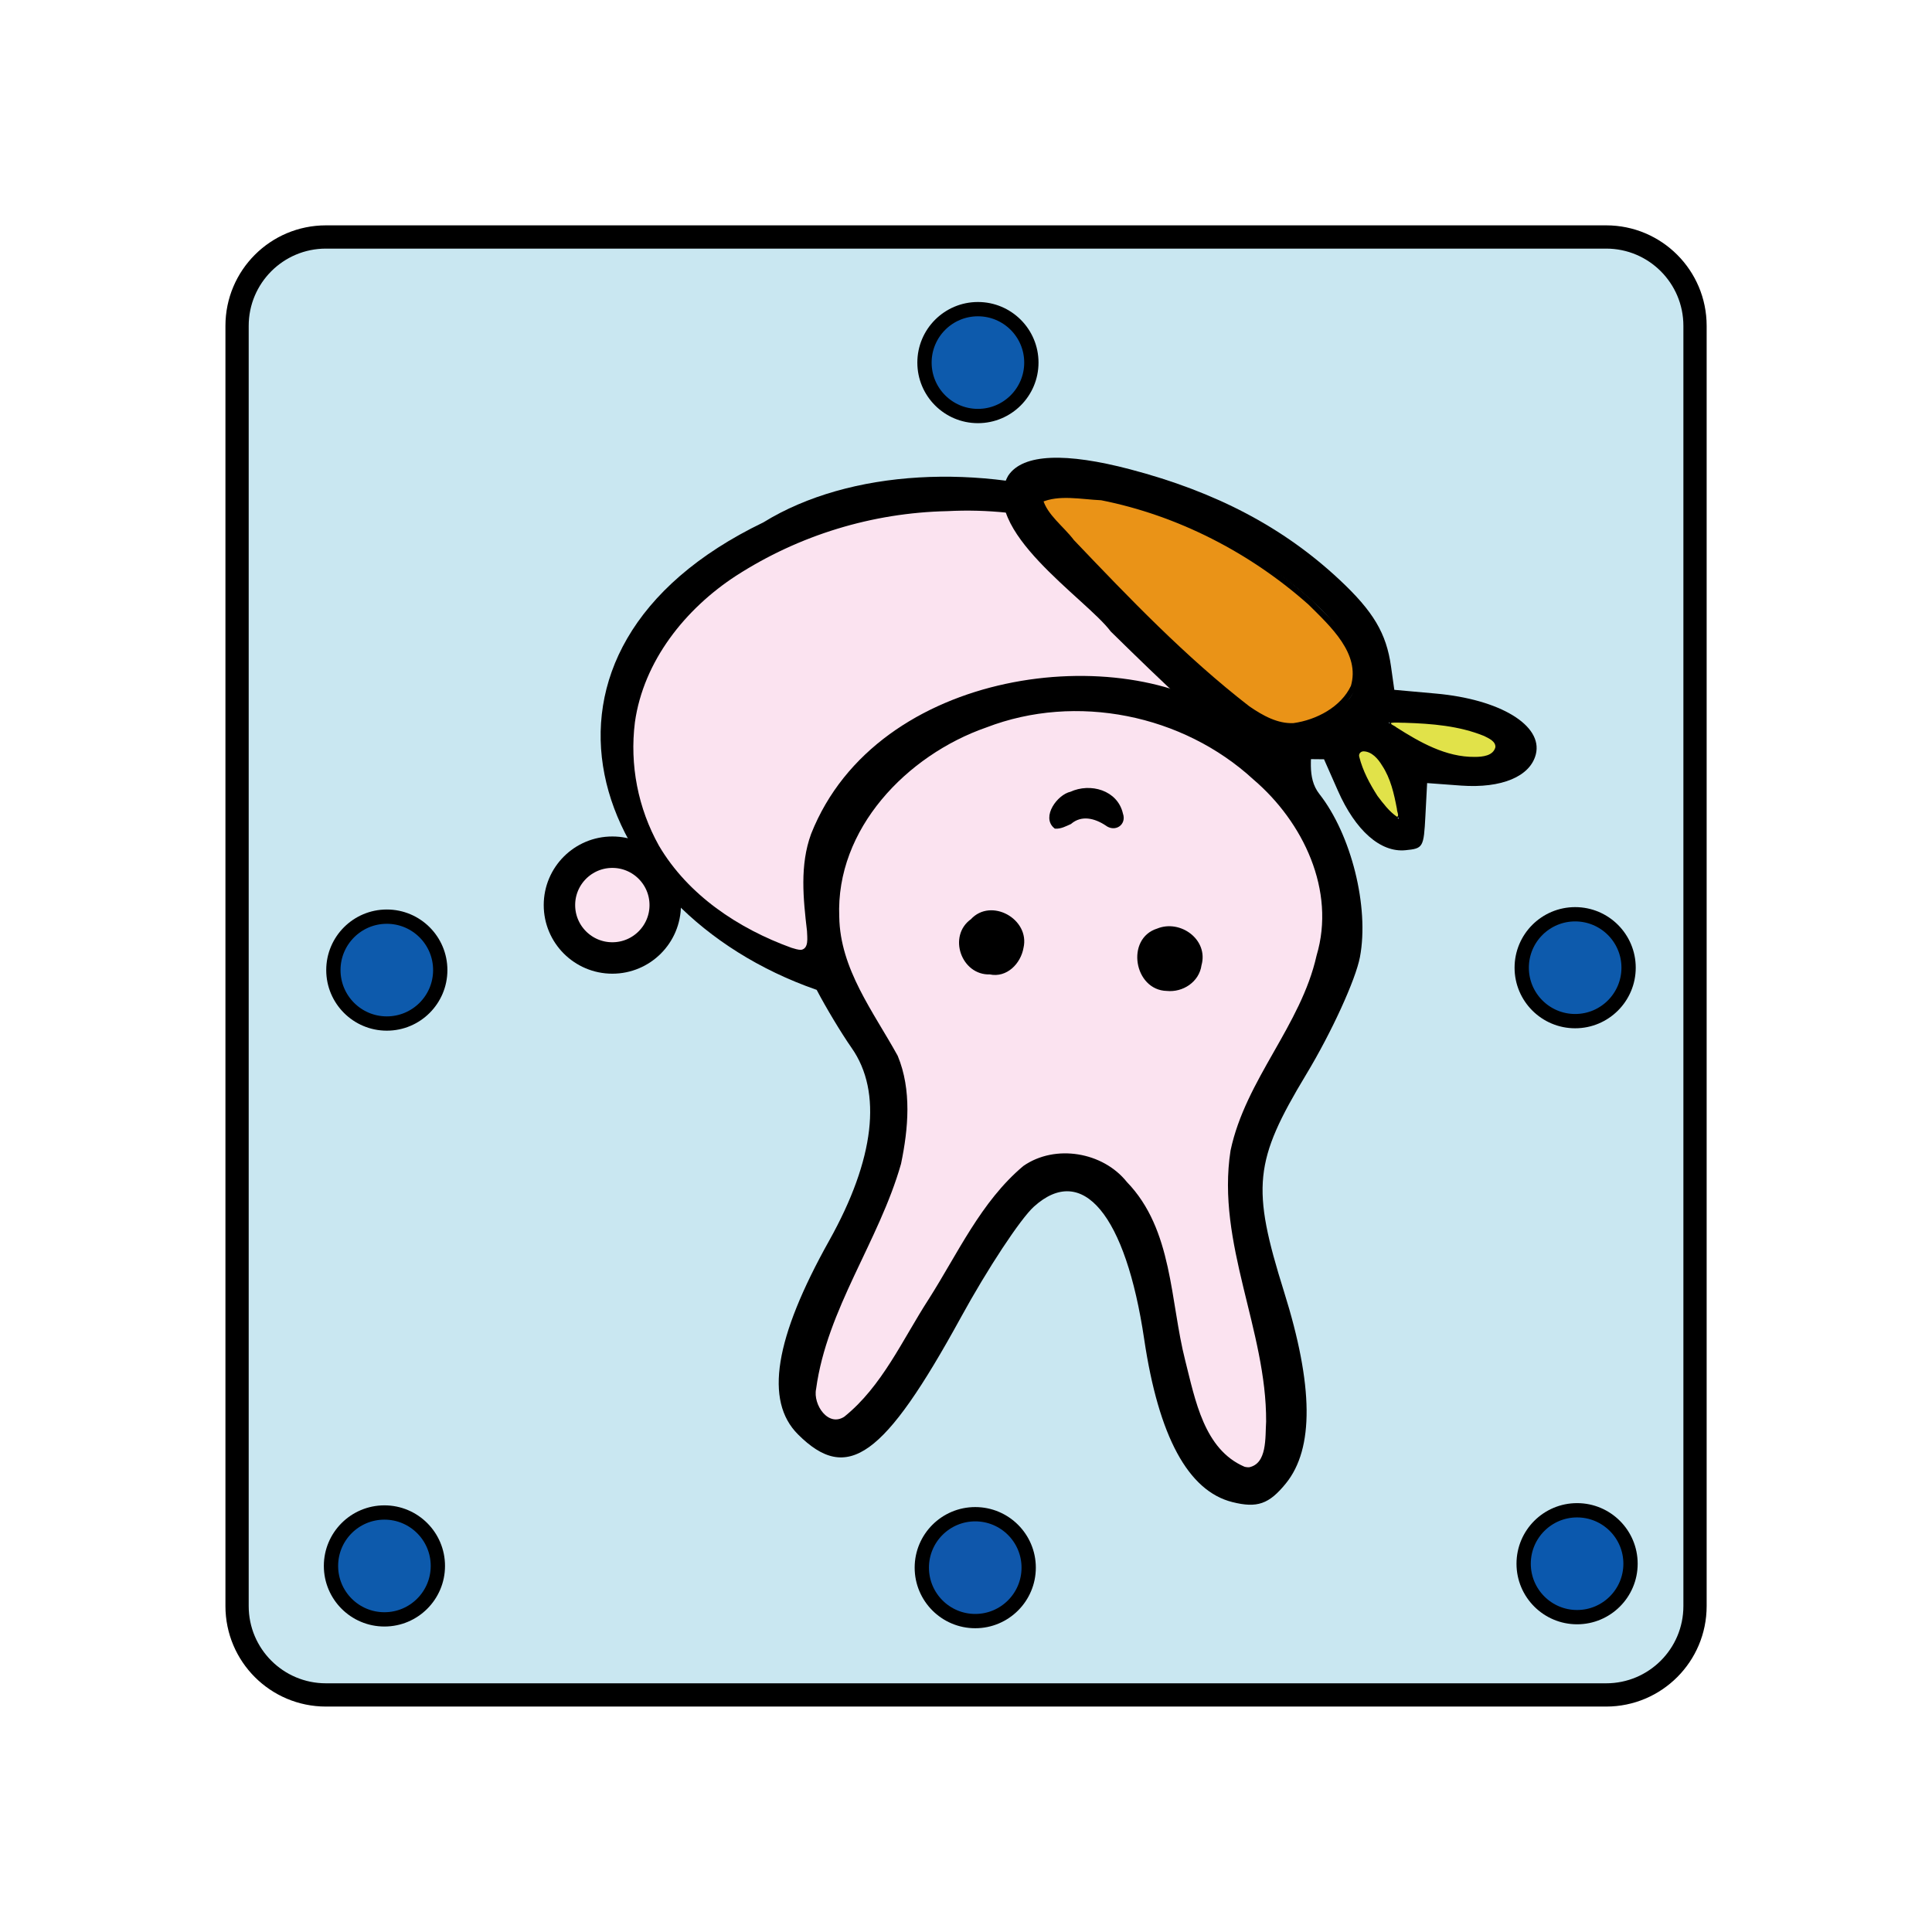
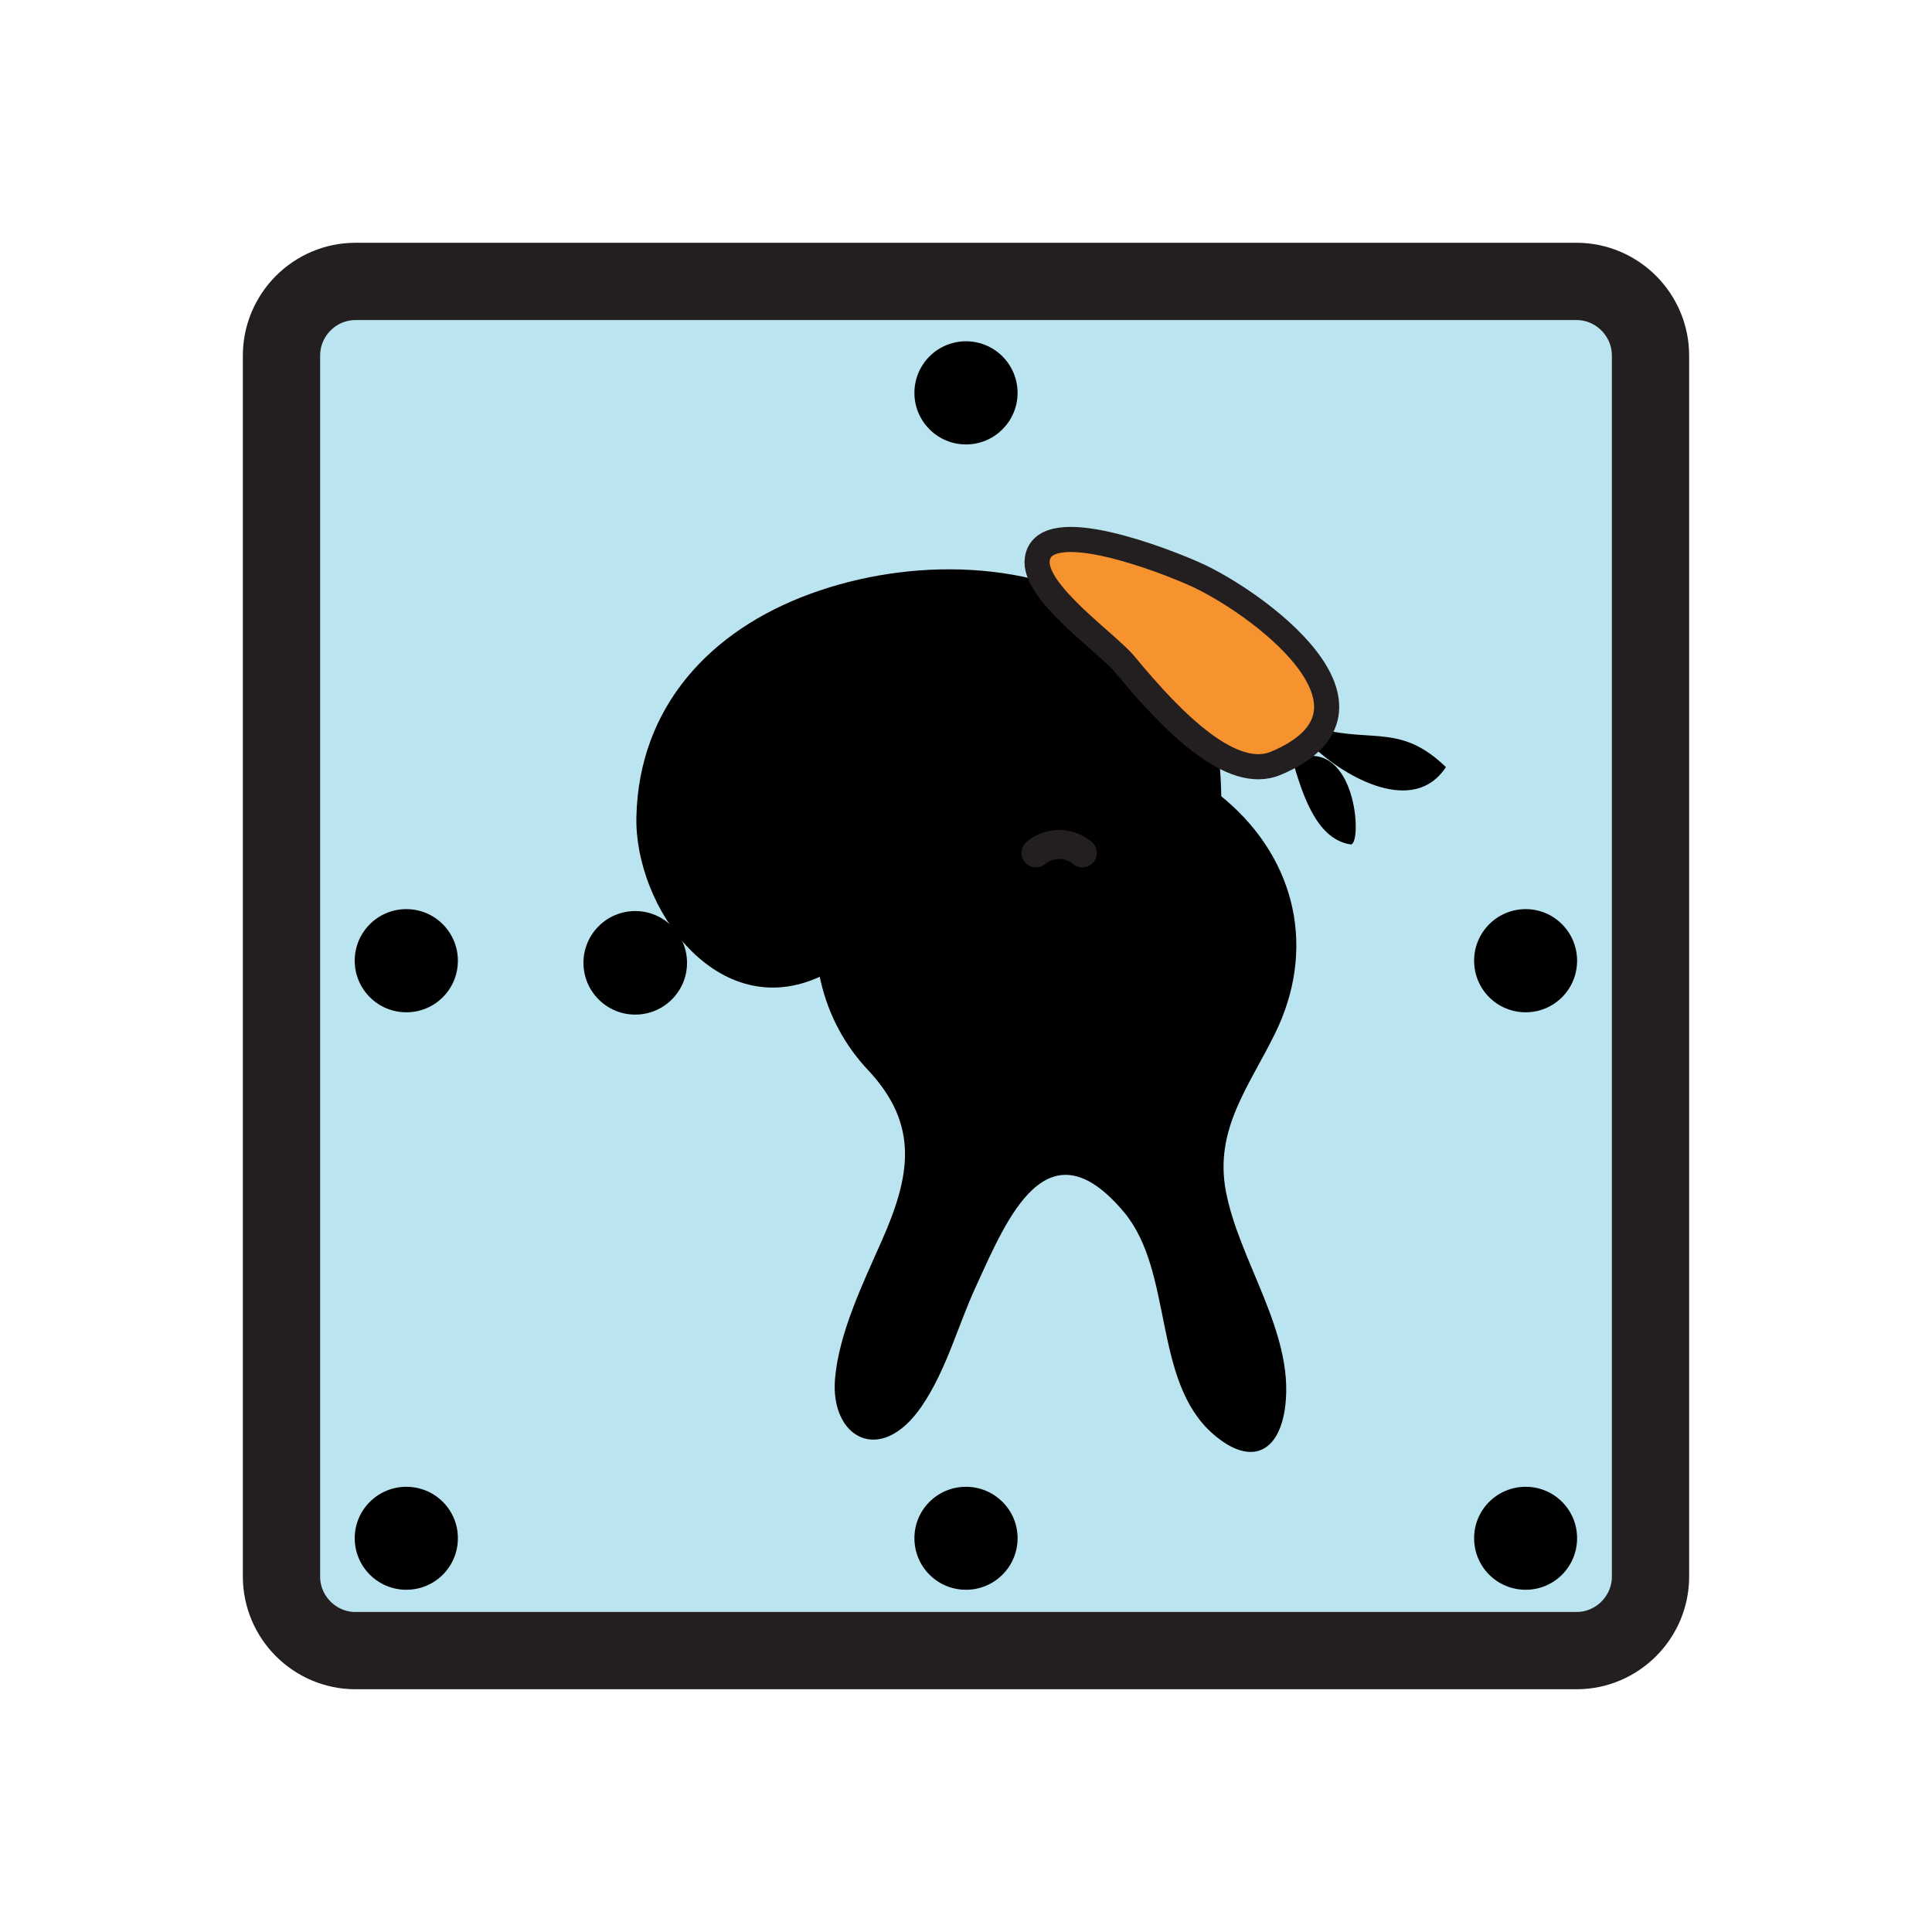
- <svg xmlns="http://www.w3.org/2000/svg" viewBox="0 0 60 60">
-   <g transform="translate(-9.894 404.978)scale(-1.30158)">
-     <rect width="34.787" height="34.787" x="-48.045" y="270.702" fill="#c9e7f1" stroke="#000" stroke-linecap="square" stroke-width=".555" paint-order="fill markers stroke" ry="2.12" />
-     <circle cx="-45.231" cy="273.833" r="1.275" fill="#0b58ad" stroke="#000" stroke-linecap="square" stroke-width=".341" paint-order="fill markers stroke" />
-     <circle cx="-30.871" cy="273.739" r="1.275" fill="#0f57ab" stroke="#000" stroke-linecap="square" stroke-width=".341" paint-order="fill markers stroke" />
-     <circle cx="-16.774" cy="273.78" r="1.275" fill="#0d5aac" stroke="#000" stroke-linecap="square" stroke-width=".341" paint-order="fill markers stroke" />
-     <circle cx="-45.185" cy="288.054" r="1.275" fill="#0d5aac" stroke="#000" stroke-linecap="square" stroke-width=".341" paint-order="fill markers stroke" />
-     <circle cx="-16.831" cy="287.997" r="1.275" fill="#0d5aac" stroke="#000" stroke-linecap="square" stroke-width=".341" paint-order="fill markers stroke" />
-     <circle cx="-30.935" cy="302.492" r="1.275" fill="#0d5aac" stroke="#000" stroke-linecap="square" stroke-width=".341" paint-order="fill markers stroke" />
-     <g transform="translate(41.385 17.775)">
-       <g transform="translate(-14.705 43.123)scale(.79957)">
-         <path d="M-82.03 291.055c0-.636.171-1.28-.216-1.773-.953-1.212-1.492-3.372-1.212-4.864.127-.675.848-2.252 1.603-3.503 1.561-2.59 1.64-3.367.662-6.49-.879-2.802-.897-4.677-.055-5.716.503-.62.857-.744 1.598-.558 1.319.33 2.2 1.959 2.631 4.86.551 3.715 1.841 5.266 3.29 3.957.402-.363 1.383-1.85 2.18-3.306 2.293-4.183 3.385-4.967 4.863-3.489.998.999.697 2.866-.934 5.782-1.356 2.425-1.59 4.433-.669 5.748.304.434.773 1.214 1.043 1.733 6.819 2.37 9.536 10.122 1.592 13.95-5.176 3.196-15.624.649-16.376-6.331m19.769-2.712c-.665-1.74-2.719-3.19-4.397-3.672-.63-.181-.007 1.228-.167 2.422-.28 2.09-1.68 3.98-3.669 4.957-2.36 1.16-6.475 1.009-8.63-.124-2.016-1.52-2.33-1.408-1.23.979 4.568 8.915 21.581 4.305 18.093-4.562m-6.812-5.94c-1.347-1.945-1.225-3.478.566-7.076 1.44-2.894 1.713-4.456.829-4.748-.6-.197-1.451.888-3.315 4.23-.893 1.6-2.015 3.133-2.494 3.406-1.96 1.114-3.955-.643-4.354-3.836-.298-2.388-.831-4.147-1.442-4.758-1.526-1.525-1.91.473-.862 4.487.95 3.639.844 4.767-.68 7.242-2.114 3.438-2.09 5.588.089 8.071 6.394 6.082 16.37-.645 11.663-7.019z" />
-         <circle cx="-72.472" cy="284.833" r=".818" stroke="#000" stroke-linecap="square" stroke-width=".25" paint-order="fill markers stroke" />
-         <circle cx="-77.784" cy="284.37" r=".818" stroke="#000" stroke-linecap="square" stroke-width=".25" paint-order="fill markers stroke" />
-       </g>
-       <path stroke="#000" stroke-linecap="square" stroke-width=".3" d="M-74.198 273.823c0 .233-.273.562-.741.562s-.685-.323-.685-.557.238.218.706.218c.33.045.716-.456.72-.223z" paint-order="fill markers stroke" />
-       <circle cx="-63.597" cy="271.773" r="1.262" fill="#fbe3f0" stroke="#000" stroke-linecap="square" stroke-width=".75" paint-order="fill markers stroke" />
-       <path fill="#fbe3f0" stroke="#000" stroke-linecap="square" stroke-width=".031" d="M-68.103 270.689c-.208.038-.157.314-.154.467.09.77.174 1.57-.097 2.309-1.578 3.984-7.444 4.618-9.986 2.767-.296-.2-.588-.433-.936-.53-.185-.02-.24.206-.194.346.142.6.414 1.164.716 1.699.942 1.581 2.568 2.685 4.335 3.142.92.248 1.877.349 2.829.299a9.7 9.7 0 0 0 5.05-1.545c1.216-.792 2.214-2.041 2.42-3.507a4.83 4.83 0 0 0-.575-2.953c-.696-1.183-1.902-1.985-3.172-2.444-.077-.023-.155-.05-.236-.05z" paint-order="fill markers stroke" />
-       <path fill="#fbe3f0" stroke="#000" stroke-linecap="square" stroke-width=".089" d="M-78.8 258.315c-.476.102-.416.757-.441 1.135-.012 2.19 1.19 4.261.85 6.457-.355 1.683-1.675 2.967-2.052 4.65-.469 1.573.324 3.225 1.518 4.244 1.696 1.562 4.26 2.084 6.42 1.252 1.907-.664 3.627-2.44 3.538-4.564-.02-1.258-.822-2.284-1.399-3.332-.33-.798-.25-1.711-.076-2.547.523-1.84 1.765-3.45 2.027-5.374.084-.4-.31-.985-.741-.708-.914.732-1.403 1.855-2.028 2.82-.692 1.086-1.243 2.32-2.246 3.164-.737.513-1.851.328-2.41-.375-1.09-1.124-1.018-2.812-1.384-4.246-.238-.933-.448-2.133-1.438-2.56a.4.4 0 0 0-.137-.016zm1.972 11.454c.734.016.93 1.182.215 1.402-.518.213-1.162-.247-.998-.824.05-.376.419-.616.783-.578zm4.22.394c.642-.025.955.864.426 1.239-.45.495-1.332.004-1.182-.64.062-.358.376-.682.756-.599zm-1.563 3.478c.285.23-.077.731-.372.794-.455.21-1.075.041-1.194-.49-.083-.227.153-.386.347-.234.27.178.604.264.875.034.109-.048.222-.111.344-.104z" paint-order="fill markers stroke" />
-     </g>
-     <path d="M-34.564 299.946c-2.056-.54-3.664-1.387-5-2.637-.807-.755-1.116-1.276-1.227-2.065l-.079-.56-.989-.089c-1.536-.137-2.56-.76-2.388-1.449.134-.53.815-.816 1.782-.747l.812.06.041-.78c.04-.76.053-.78.477-.822.594-.058 1.191.468 1.61 1.418l.332.752.797.008c1.063.01 1.575.373 4.293 3.042.571.772 3.178 2.443 2.445 3.718-.353.53-1.387.55-2.906.151m2.173-.813c0-.34-4.436-4.698-5.153-5.063-.732-.374-1.096-.374-1.714.001-.608.369-.696.5-.699 1.047-.008 1.616 4.209 4.214 6.9 4.251.544.008.666-.035.666-.236m-8.9-5.574c-.832-.513-1.861-.648-1.99-.261-.09.273.884.562 1.99.591l.561.015zm1.118-.873c-.12-.289-.35-.651-.51-.805l-.292-.28.09.483c.112.604.447 1.128.721 1.128.183 0 .182-.064-.01-.526z" />
-     <path fill="#ea9317" stroke="#000" stroke-linecap="square" stroke-width=".132" d="M-38.47 293.824c-.566.077-1.178.398-1.427.932-.24.821.507 1.49 1.027 2.008 1.402 1.247 3.143 2.144 4.986 2.509.476.02 1.02.142 1.464-.056-.109-.397-.51-.677-.755-1.003-1.328-1.393-2.67-2.795-4.194-3.975-.324-.223-.695-.435-1.102-.415z" paint-order="fill markers stroke" />
-     <path fill="#e1e249" stroke="#000" stroke-linecap="square" stroke-width=".033" d="M-40.945 291.64c-.07.037 0 .141-.004.203.069.363.15.733.358 1.046.098.163.25.338.454.344.084 0 .144-.075.118-.156-.084-.335-.251-.645-.436-.934-.137-.18-.278-.37-.467-.5zm-1.843 1.427c-.19 0-.453.025-.51.244-.013.154.165.23.279.287.599.244 1.255.296 1.895.316.113-.002.229.015.34-.005.042-.067-.084-.09-.12-.13-.566-.361-1.192-.719-1.884-.712z" paint-order="fill markers stroke" />
-   </g>
+ <svg xmlns="http://www.w3.org/2000/svg" width="100" height="100" viewBox="0 0 100 100">
+   <path fill="#bae4ef" d="M14.57 18.406c0-2.11 1.72-3.84 3.83-3.84h63.2c2.11 0 3.83 1.73 3.83 3.84v63.2c0 2.1-1.72 3.83-3.83 3.83H18.4c-2.11 0-3.83-1.73-3.83-3.83z" />
+   <path fill="none" stroke="#231f20" stroke-linecap="round" stroke-linejoin="round" stroke-width="4" d="M14.57 18.406c0-2.11 1.72-3.84 3.83-3.84h63.2c2.11 0 3.83 1.73 3.83 3.84v63.2c0 2.1-1.72 3.83-3.83 3.83H18.4c-2.11 0-3.83-1.73-3.83-3.83z" />
+   <path d="M42.52 50.516c-5.37 2.55-9.69-3.56-9.58-8.24.13-5.71 3.83-9.65 9-11.54 5.13-1.88 11.7-1.85 16.34 1.32 4.09 2.79 4.94 5.07 4.94 9.83" class="1NK_svg__s54" />
+   <path d="M30.2 49.836a2.68 2.68 0 1 1 5.36 0 2.68 2.68 0 0 1-5.36 0m33.25 11.82c-.6-3.19 1.18-5.39 2.53-8.13 2.16-4.36 1.13-9-2.56-12.14-5-4.24-11.01-4.21-16.54-1.08-5.32 3.02-6.22 10.53-1.96 15.07 2.72 2.89 2.17 5.56.71 8.87-.95 2.14-2.22 4.78-2.41 7.13-.25 3.04 2.34 4.51 4.46 1.45 1.31-1.9 1.88-4.18 2.84-6.25 1.6-3.5 3.68-8.6 7.67-3.82 2.57 3.1 1.45 8.72 4.6 11.47 1.98 1.72 3.46.94 3.74-1.5.44-3.77-2.4-7.46-3.08-11.07" class="1NK_svg__s54" />
+   <path d="M58.34 50.736c0-.47.38-.86.85-.86a.86.86 0 0 1 .86.86c0 .47-.38.85-.86.85a.85.85 0 0 1-.85-.85m-8.4.02c0-.47.39-.85.86-.85a.85.85 0 1 1 0 1.7c-.47 0-.86-.38-.86-.85" class="1NK_svg__s26" />
+   <path fill="#fefefe" stroke="#231f20" stroke-linecap="round" stroke-linejoin="round" stroke-width="1.5" d="M56.02 44.146c-.69-.58-1.71-.58-2.4 0" />
+   <path d="M47.33 79.616c0-1.47 1.19-2.66 2.67-2.66 1.47 0 2.67 1.19 2.67 2.66 0 1.48-1.2 2.67-2.67 2.67-1.48 0-2.67-1.19-2.67-2.67m-28.97 0c0-1.47 1.2-2.66 2.67-2.66 1.48 0 2.67 1.19 2.67 2.66 0 1.48-1.19 2.67-2.67 2.67a2.67 2.67 0 0 1-2.67-2.67m57.94 0c0-1.47 1.19-2.66 2.67-2.66 1.47 0 2.66 1.19 2.66 2.66 0 1.48-1.19 2.67-2.66 2.67-1.48 0-2.67-1.19-2.67-2.67m-28.97-59.23a2.67 2.67 0 1 1 5.339-.001 2.67 2.67 0 0 1-5.339.001m-28.97 29.34a2.67 2.67 0 1 1 5.34 0c0 1.48-1.19 2.67-2.67 2.67a2.67 2.67 0 0 1-2.67-2.67m57.94 0a2.67 2.67 0 0 1 2.67-2.67c1.47 0 2.66 1.2 2.66 2.67 0 1.48-1.19 2.67-2.66 2.67-1.48 0-2.67-1.19-2.67-2.67" class="1NK_svg__s20" />
+   <path d="M67.93 38.616c1.74 1.66 5.26 3.61 6.91 1.09-2.29-2.22-3.76-1.28-6.46-1.97" class="1NK_svg__s27" />
+   <path d="M67.51 39.156c2.77-.5 2.99 4.65 2.39 4.55-1.85-.28-2.55-2.85-3.01-4.38" class="1NK_svg__s27" />
+   <path fill="#f7932f" stroke="#231f20" stroke-linecap="round" stroke-linejoin="round" stroke-width="1.3" d="M58.23 34.396c-.95-1.14-4.79-3.77-4.54-5.46.35-2.4 6.71.13 8.16.78 3.09 1.38 10.86 6.97 4.19 9.79-2.25.95-5.26-2.01-7.81-5.11" />
</svg>
